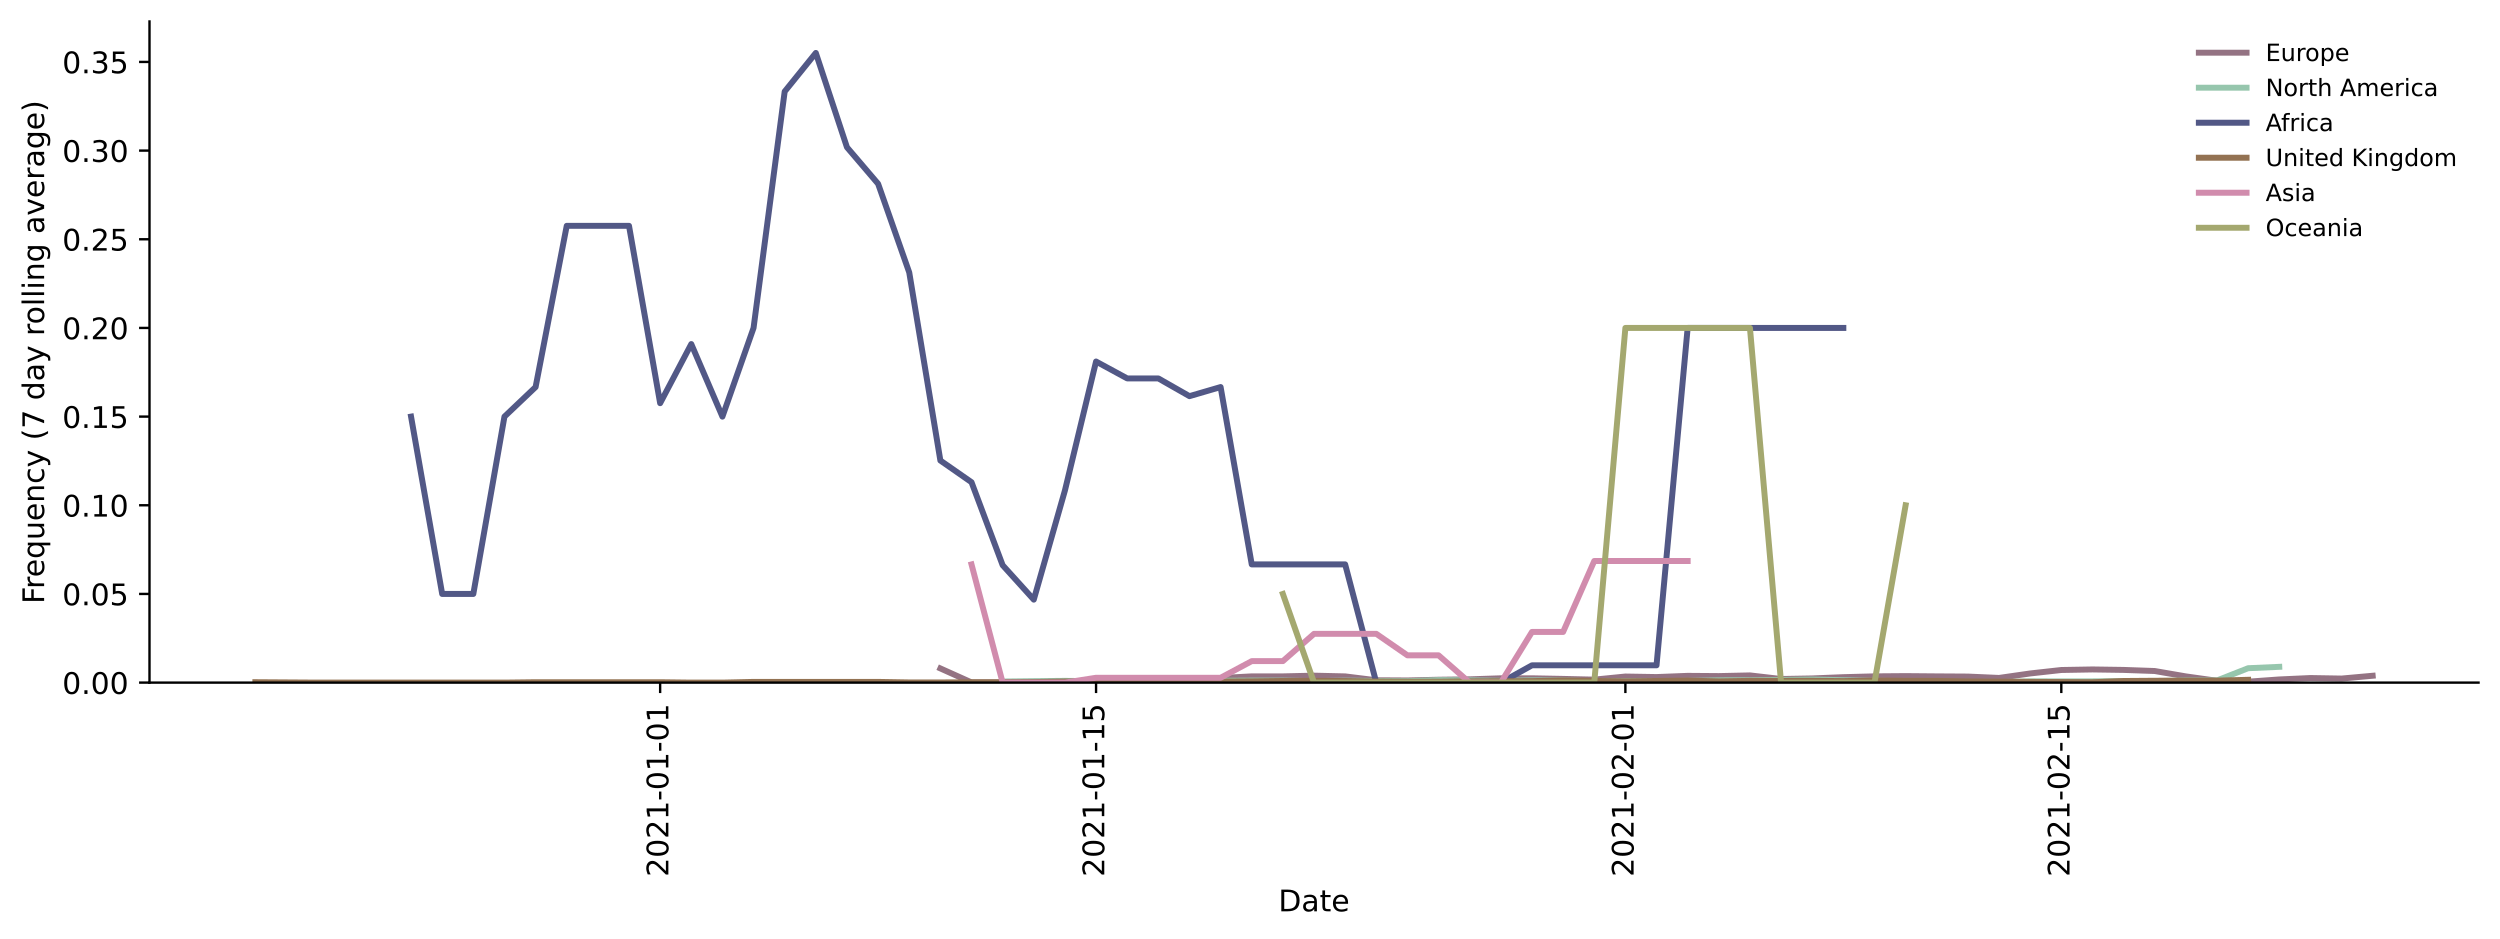
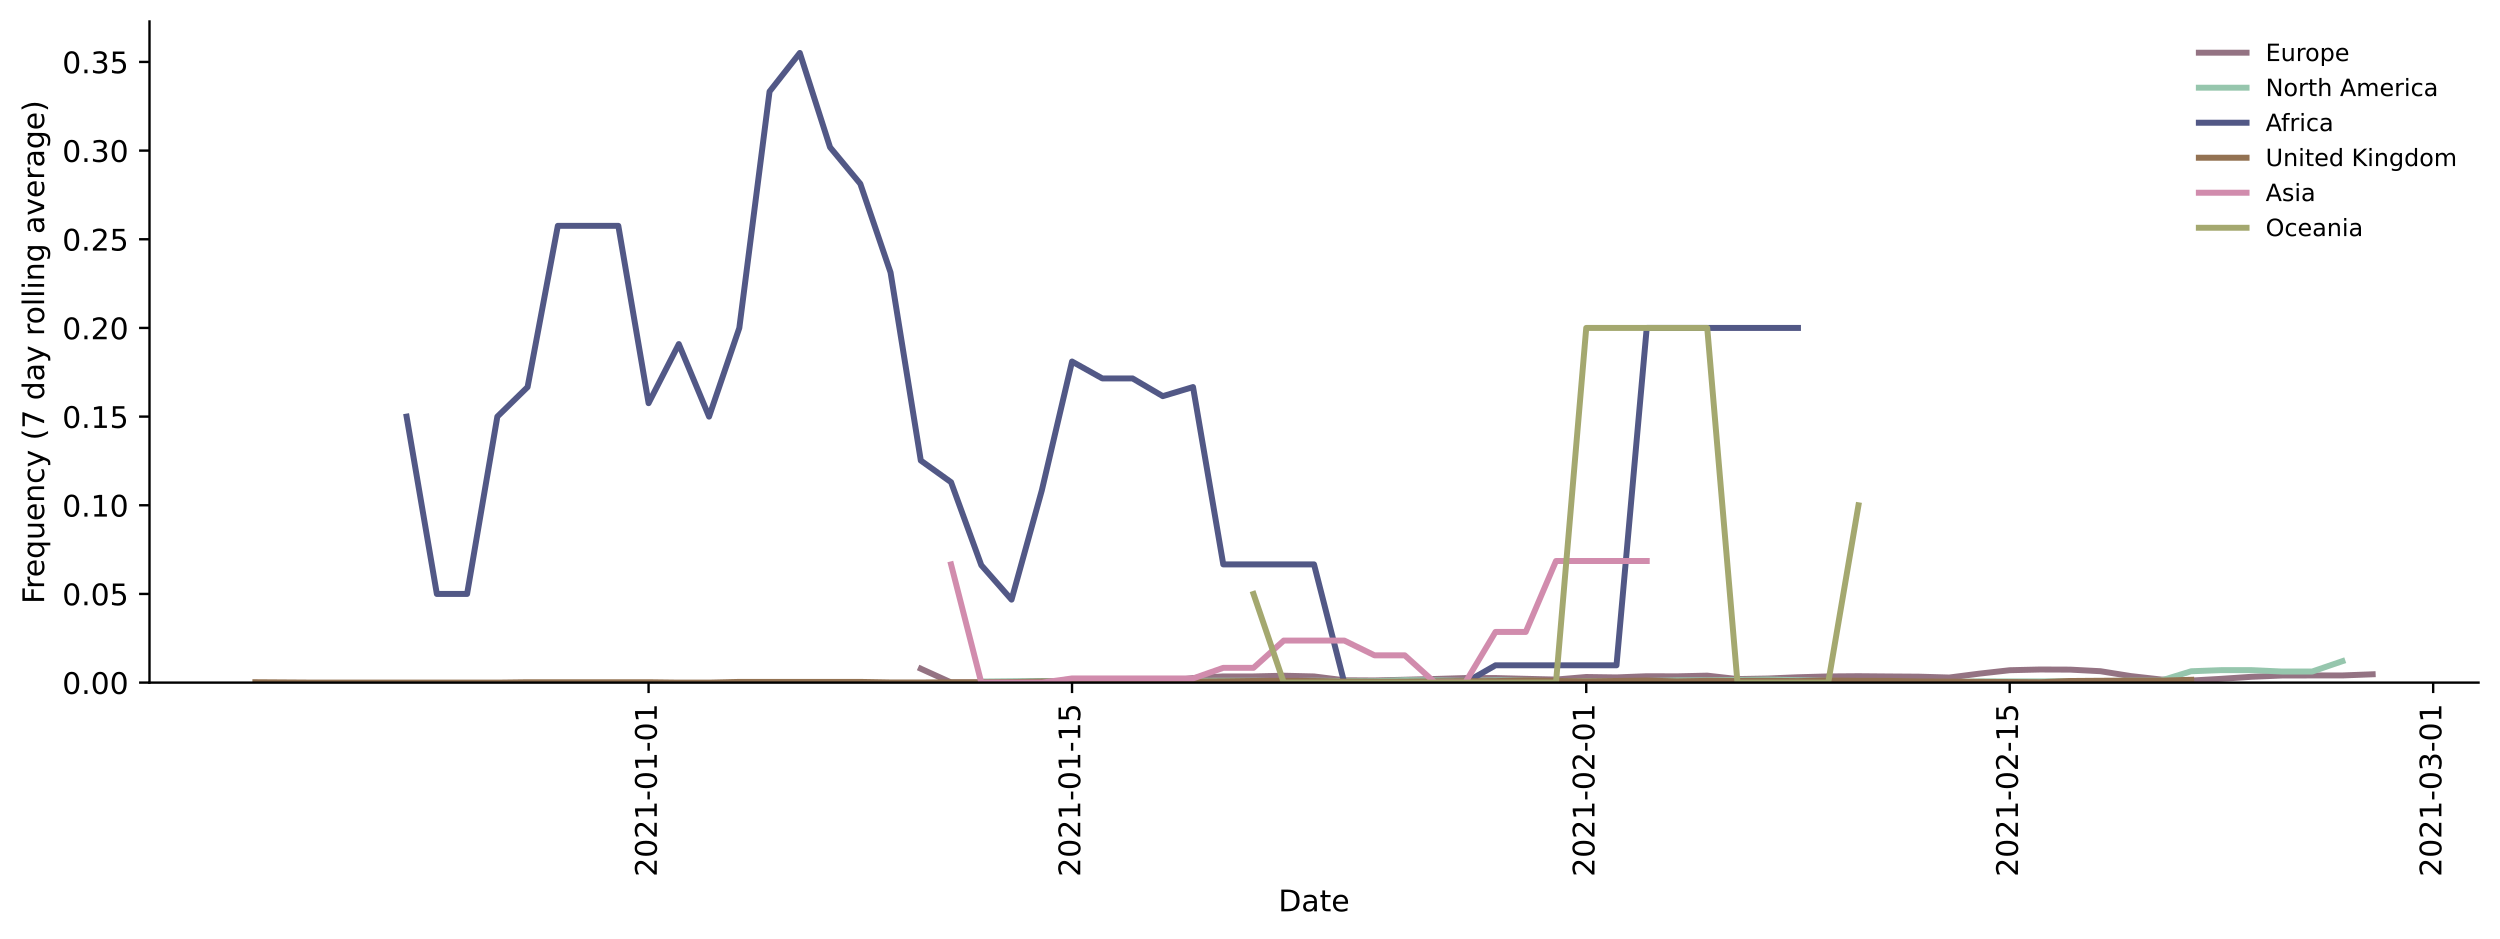
<svg xmlns="http://www.w3.org/2000/svg" xmlns:xlink="http://www.w3.org/1999/xlink" height="314.954pt" version="1.1" viewBox="0 0 838.544 314.954" width="838.544pt">
  <defs>
    <style type="text/css">*{stroke-linecap:butt;stroke-linejoin:round;}</style>
  </defs>
  <g id="figure_1">
    <g id="patch_1">
      <path d="M 0 314.954  L 838.544 314.954  L 838.544 0  L 0 0  z " style="fill:#ffffff;" />
    </g>
    <g id="axes_1">
      <g id="patch_2">
        <path d="M 50.144 228.96  L 831.344 228.96  L 831.344 7.2  L 50.144 7.2  z " style="fill:#ffffff;" />
      </g>
      <g id="matplotlib.axis_1">
        <g id="xtick_1">
          <g id="line2d_1">
            <defs>
-               <path d="M 0 0  L 0 3.5  " id="m541bef875e" style="stroke:#000000;stroke-width:0.8;" />
-             </defs>
-             <g>
-               <use style="stroke:#000000;stroke-width:0.8;" x="221.423" xlink:href="#m541bef875e" y="228.96" />
+               <path d="M 0 0  L 0 3.5  " id="m4989c62927" style="stroke:#000000;stroke-width:0.8;" />
+             </defs>
+             <g>
+               <use style="stroke:#000000;stroke-width:0.8;" x="217.544" xlink:href="#m4989c62927" y="228.96" />
            </g>
          </g>
          <g id="text_1">
-             <g transform="translate(224.1823 294.0756)rotate(-90)scale(0.1 -0.1)">
+             <g transform="translate(220.3031 294.0756)rotate(-90)scale(0.1 -0.1)">
              <defs>
                <path d="M 19.188 8.297  L 53.609 8.297  L 53.609 0  L 7.328 0  L 7.328 8.297  Q 12.938 14.109 22.625 23.891  Q 32.328 33.688 34.812 36.531  Q 39.547 41.844 41.422 45.531  Q 43.312 49.219 43.312 52.781  Q 43.312 58.594 39.234 62.25  Q 35.156 65.922 28.609 65.922  Q 23.969 65.922 18.812 64.312  Q 13.672 62.703 7.812 59.422  L 7.812 69.391  Q 13.766 71.781 18.938 73  Q 24.125 74.219 28.422 74.219  Q 39.75 74.219 46.484 68.547  Q 53.219 62.891 53.219 53.422  Q 53.219 48.922 51.531 44.891  Q 49.859 40.875 45.406 35.406  Q 44.188 33.984 37.641 27.219  Q 31.109 20.453 19.188 8.297  z " id="DejaVuSans-50" />
                <path d="M 31.781 66.406  Q 24.172 66.406 20.328 58.906  Q 16.5 51.422 16.5 36.375  Q 16.5 21.391 20.328 13.891  Q 24.172 6.391 31.781 6.391  Q 39.453 6.391 43.281 13.891  Q 47.125 21.391 47.125 36.375  Q 47.125 51.422 43.281 58.906  Q 39.453 66.406 31.781 66.406  z M 31.781 74.219  Q 44.047 74.219 50.516 64.516  Q 56.984 54.828 56.984 36.375  Q 56.984 17.969 50.516 8.266  Q 44.047 -1.422 31.781 -1.422  Q 19.531 -1.422 13.062 8.266  Q 6.594 17.969 6.594 36.375  Q 6.594 54.828 13.062 64.516  Q 19.531 74.219 31.781 74.219  z " id="DejaVuSans-48" />
                <path d="M 12.406 8.297  L 28.516 8.297  L 28.516 63.922  L 10.984 60.406  L 10.984 69.391  L 28.422 72.906  L 38.281 72.906  L 38.281 8.297  L 54.391 8.297  L 54.391 0  L 12.406 0  z " id="DejaVuSans-49" />
                <path d="M 4.891 31.391  L 31.203 31.391  L 31.203 23.391  L 4.891 23.391  z " id="DejaVuSans-45" />
              </defs>
              <use xlink:href="#DejaVuSans-50" />
              <use x="63.623" xlink:href="#DejaVuSans-48" />
              <use x="127.246" xlink:href="#DejaVuSans-50" />
              <use x="190.869" xlink:href="#DejaVuSans-49" />
              <use x="254.492" xlink:href="#DejaVuSans-45" />
              <use x="290.576" xlink:href="#DejaVuSans-48" />
              <use x="354.199" xlink:href="#DejaVuSans-49" />
              <use x="417.822" xlink:href="#DejaVuSans-45" />
              <use x="453.906" xlink:href="#DejaVuSans-48" />
              <use x="517.529" xlink:href="#DejaVuSans-49" />
            </g>
          </g>
        </g>
        <g id="xtick_2">
          <g id="line2d_2">
            <g>
-               <use style="stroke:#000000;stroke-width:0.8;" x="367.637" xlink:href="#m541bef875e" y="228.96" />
+               <use style="stroke:#000000;stroke-width:0.8;" x="359.58" xlink:href="#m4989c62927" y="228.96" />
            </g>
          </g>
          <g id="text_2">
-             <g transform="translate(370.3962 294.0756)rotate(-90)scale(0.1 -0.1)">
+             <g transform="translate(362.3395 294.0756)rotate(-90)scale(0.1 -0.1)">
              <defs>
                <path d="M 10.797 72.906  L 49.516 72.906  L 49.516 64.594  L 19.828 64.594  L 19.828 46.734  Q 21.969 47.469 24.109 47.828  Q 26.266 48.188 28.422 48.188  Q 40.625 48.188 47.75 41.5  Q 54.891 34.812 54.891 23.391  Q 54.891 11.625 47.562 5.094  Q 40.234 -1.422 26.906 -1.422  Q 22.312 -1.422 17.547 -0.641  Q 12.797 0.141 7.719 1.703  L 7.719 11.625  Q 12.109 9.234 16.797 8.062  Q 21.484 6.891 26.703 6.891  Q 35.156 6.891 40.078 11.328  Q 45.016 15.766 45.016 23.391  Q 45.016 31 40.078 35.438  Q 35.156 39.891 26.703 39.891  Q 22.75 39.891 18.812 39.016  Q 14.891 38.141 10.797 36.281  z " id="DejaVuSans-53" />
              </defs>
              <use xlink:href="#DejaVuSans-50" />
              <use x="63.623" xlink:href="#DejaVuSans-48" />
              <use x="127.246" xlink:href="#DejaVuSans-50" />
              <use x="190.869" xlink:href="#DejaVuSans-49" />
              <use x="254.492" xlink:href="#DejaVuSans-45" />
              <use x="290.576" xlink:href="#DejaVuSans-48" />
              <use x="354.199" xlink:href="#DejaVuSans-49" />
              <use x="417.822" xlink:href="#DejaVuSans-45" />
              <use x="453.906" xlink:href="#DejaVuSans-49" />
              <use x="517.529" xlink:href="#DejaVuSans-53" />
            </g>
          </g>
        </g>
        <g id="xtick_3">
          <g id="line2d_3">
            <g>
-               <use style="stroke:#000000;stroke-width:0.8;" x="545.182" xlink:href="#m541bef875e" y="228.96" />
+               <use style="stroke:#000000;stroke-width:0.8;" x="532.053" xlink:href="#m4989c62927" y="228.96" />
            </g>
          </g>
          <g id="text_3">
-             <g transform="translate(547.9416 294.0756)rotate(-90)scale(0.1 -0.1)">
+             <g transform="translate(534.8122 294.0756)rotate(-90)scale(0.1 -0.1)">
              <use xlink:href="#DejaVuSans-50" />
              <use x="63.623" xlink:href="#DejaVuSans-48" />
              <use x="127.246" xlink:href="#DejaVuSans-50" />
              <use x="190.869" xlink:href="#DejaVuSans-49" />
              <use x="254.492" xlink:href="#DejaVuSans-45" />
              <use x="290.576" xlink:href="#DejaVuSans-48" />
              <use x="354.199" xlink:href="#DejaVuSans-50" />
              <use x="417.822" xlink:href="#DejaVuSans-45" />
              <use x="453.906" xlink:href="#DejaVuSans-48" />
              <use x="517.529" xlink:href="#DejaVuSans-49" />
            </g>
          </g>
        </g>
        <g id="xtick_4">
          <g id="line2d_4">
            <g>
-               <use style="stroke:#000000;stroke-width:0.8;" x="691.396" xlink:href="#m541bef875e" y="228.96" />
+               <use style="stroke:#000000;stroke-width:0.8;" x="674.089" xlink:href="#m4989c62927" y="228.96" />
            </g>
          </g>
          <g id="text_4">
-             <g transform="translate(694.1555 294.0756)rotate(-90)scale(0.1 -0.1)">
+             <g transform="translate(676.8486 294.0756)rotate(-90)scale(0.1 -0.1)">
              <use xlink:href="#DejaVuSans-50" />
              <use x="63.623" xlink:href="#DejaVuSans-48" />
              <use x="127.246" xlink:href="#DejaVuSans-50" />
              <use x="190.869" xlink:href="#DejaVuSans-49" />
              <use x="254.492" xlink:href="#DejaVuSans-45" />
              <use x="290.576" xlink:href="#DejaVuSans-48" />
              <use x="354.199" xlink:href="#DejaVuSans-50" />
              <use x="417.822" xlink:href="#DejaVuSans-45" />
              <use x="453.906" xlink:href="#DejaVuSans-49" />
              <use x="517.529" xlink:href="#DejaVuSans-53" />
            </g>
          </g>
        </g>
-         <g id="text_5">
+         <g id="xtick_5">
+           <g id="line2d_5">
+             <g>
+               <use style="stroke:#000000;stroke-width:0.8;" x="816.126" xlink:href="#m4989c62927" y="228.96" />
+             </g>
+           </g>
+           <g id="text_5">
+             <g transform="translate(818.8849 294.0756)rotate(-90)scale(0.1 -0.1)">
+               <defs>
+                 <path d="M 40.578 39.312  Q 47.656 37.797 51.625 33  Q 55.609 28.219 55.609 21.188  Q 55.609 10.406 48.188 4.484  Q 40.766 -1.422 27.094 -1.422  Q 22.516 -1.422 17.656 -0.516  Q 12.797 0.391 7.625 2.203  L 7.625 11.719  Q 11.719 9.328 16.594 8.109  Q 21.484 6.891 26.812 6.891  Q 36.078 6.891 40.938 10.547  Q 45.797 14.203 45.797 21.188  Q 45.797 27.641 41.281 31.266  Q 36.766 34.906 28.719 34.906  L 20.219 34.906  L 20.219 43.016  L 29.109 43.016  Q 36.375 43.016 40.234 45.922  Q 44.094 48.828 44.094 54.297  Q 44.094 59.906 40.109 62.906  Q 36.141 65.922 28.719 65.922  Q 24.656 65.922 20.016 65.031  Q 15.375 64.156 9.812 62.312  L 9.812 71.094  Q 15.438 72.656 20.344 73.438  Q 25.25 74.219 29.594 74.219  Q 40.828 74.219 47.359 69.109  Q 53.906 64.016 53.906 55.328  Q 53.906 49.266 50.438 45.094  Q 46.969 40.922 40.578 39.312  z " id="DejaVuSans-51" />
+               </defs>
+               <use xlink:href="#DejaVuSans-50" />
+               <use x="63.623" xlink:href="#DejaVuSans-48" />
+               <use x="127.246" xlink:href="#DejaVuSans-50" />
+               <use x="190.869" xlink:href="#DejaVuSans-49" />
+               <use x="254.492" xlink:href="#DejaVuSans-45" />
+               <use x="290.576" xlink:href="#DejaVuSans-48" />
+               <use x="354.199" xlink:href="#DejaVuSans-51" />
+               <use x="417.822" xlink:href="#DejaVuSans-45" />
+               <use x="453.906" xlink:href="#DejaVuSans-48" />
+               <use x="517.529" xlink:href="#DejaVuSans-49" />
+             </g>
+           </g>
+         </g>
+         <g id="text_6">
          <g transform="translate(428.793 305.6741)scale(0.1 -0.1)">
            <defs>
              <path d="M 19.672 64.797  L 19.672 8.109  L 31.594 8.109  Q 46.688 8.109 53.688 14.938  Q 60.688 21.781 60.688 36.531  Q 60.688 51.172 53.688 57.984  Q 46.688 64.797 31.594 64.797  z M 9.812 72.906  L 30.078 72.906  Q 51.266 72.906 61.172 64.094  Q 71.094 55.281 71.094 36.531  Q 71.094 17.672 61.125 8.828  Q 51.172 0 30.078 0  L 9.812 0  z " id="DejaVuSans-68" />
              <path d="M 34.281 27.484  Q 23.391 27.484 19.188 25  Q 14.984 22.516 14.984 16.5  Q 14.984 11.719 18.141 8.906  Q 21.297 6.109 26.703 6.109  Q 34.188 6.109 38.703 11.406  Q 43.219 16.703 43.219 25.484  L 43.219 27.484  z M 52.203 31.203  L 52.203 0  L 43.219 0  L 43.219 8.297  Q 40.141 3.328 35.547 0.953  Q 30.953 -1.422 24.312 -1.422  Q 15.922 -1.422 10.953 3.297  Q 6 8.016 6 15.922  Q 6 25.141 12.172 29.828  Q 18.359 34.516 30.609 34.516  L 43.219 34.516  L 43.219 35.406  Q 43.219 41.609 39.141 45  Q 35.062 48.391 27.688 48.391  Q 23 48.391 18.547 47.266  Q 14.109 46.141 10.016 43.891  L 10.016 52.203  Q 14.938 54.109 19.578 55.047  Q 24.219 56 28.609 56  Q 40.484 56 46.344 49.844  Q 52.203 43.703 52.203 31.203  z " id="DejaVuSans-97" />
              <path d="M 18.312 70.219  L 18.312 54.688  L 36.812 54.688  L 36.812 47.703  L 18.312 47.703  L 18.312 18.016  Q 18.312 11.328 20.141 9.422  Q 21.969 7.516 27.594 7.516  L 36.812 7.516  L 36.812 0  L 27.594 0  Q 17.188 0 13.234 3.875  Q 9.281 7.766 9.281 18.016  L 9.281 47.703  L 2.688 47.703  L 2.688 54.688  L 9.281 54.688  L 9.281 70.219  z " id="DejaVuSans-116" />
              <path d="M 56.203 29.594  L 56.203 25.203  L 14.891 25.203  Q 15.484 15.922 20.484 11.062  Q 25.484 6.203 34.422 6.203  Q 39.594 6.203 44.453 7.469  Q 49.312 8.734 54.109 11.281  L 54.109 2.781  Q 49.266 0.734 44.188 -0.344  Q 39.109 -1.422 33.891 -1.422  Q 20.797 -1.422 13.156 6.188  Q 5.516 13.812 5.516 26.812  Q 5.516 40.234 12.766 48.109  Q 20.016 56 32.328 56  Q 43.359 56 49.781 48.891  Q 56.203 41.797 56.203 29.594  z M 47.219 32.234  Q 47.125 39.594 43.094 43.984  Q 39.062 48.391 32.422 48.391  Q 24.906 48.391 20.391 44.141  Q 15.875 39.891 15.188 32.172  z " id="DejaVuSans-101" />
            </defs>
            <use xlink:href="#DejaVuSans-68" />
            <use x="77.002" xlink:href="#DejaVuSans-97" />
            <use x="138.281" xlink:href="#DejaVuSans-116" />
            <use x="177.49" xlink:href="#DejaVuSans-101" />
          </g>
        </g>
      </g>
      <g id="matplotlib.axis_2">
        <g id="ytick_1">
-           <g id="line2d_5">
-             <defs>
-               <path d="M 0 0  L -3.5 0  " id="mfe03f2615f" style="stroke:#000000;stroke-width:0.8;" />
-             </defs>
-             <g>
-               <use style="stroke:#000000;stroke-width:0.8;" x="50.144" xlink:href="#mfe03f2615f" y="228.96" />
-             </g>
-           </g>
-           <g id="text_6">
+           <g id="line2d_6">
+             <defs>
+               <path d="M 0 0  L -3.5 0  " id="m0227c67c36" style="stroke:#000000;stroke-width:0.8;" />
+             </defs>
+             <g>
+               <use style="stroke:#000000;stroke-width:0.8;" x="50.144" xlink:href="#m0227c67c36" y="228.96" />
+             </g>
+           </g>
+           <g id="text_7">
            <g transform="translate(20.87813 232.7592)scale(0.1 -0.1)">
              <defs>
                <path d="M 10.688 12.406  L 21 12.406  L 21 0  L 10.688 0  z " id="DejaVuSans-46" />
              </defs>
              <use xlink:href="#DejaVuSans-48" />
              <use x="63.623" xlink:href="#DejaVuSans-46" />
              <use x="95.41" xlink:href="#DejaVuSans-48" />
              <use x="159.033" xlink:href="#DejaVuSans-48" />
            </g>
          </g>
        </g>
        <g id="ytick_2">
-           <g id="line2d_6">
-             <g>
-               <use style="stroke:#000000;stroke-width:0.8;" x="50.144" xlink:href="#mfe03f2615f" y="199.22" />
-             </g>
-           </g>
-           <g id="text_7">
+           <g id="line2d_7">
+             <g>
+               <use style="stroke:#000000;stroke-width:0.8;" x="50.144" xlink:href="#m0227c67c36" y="199.22" />
+             </g>
+           </g>
+           <g id="text_8">
            <g transform="translate(20.87813 203.0188)scale(0.1 -0.1)">
              <use xlink:href="#DejaVuSans-48" />
              <use x="63.623" xlink:href="#DejaVuSans-46" />
              <use x="95.41" xlink:href="#DejaVuSans-48" />
              <use x="159.033" xlink:href="#DejaVuSans-53" />
            </g>
          </g>
        </g>
        <g id="ytick_3">
-           <g id="line2d_7">
-             <g>
-               <use style="stroke:#000000;stroke-width:0.8;" x="50.144" xlink:href="#mfe03f2615f" y="169.479" />
-             </g>
-           </g>
-           <g id="text_8">
+           <g id="line2d_8">
+             <g>
+               <use style="stroke:#000000;stroke-width:0.8;" x="50.144" xlink:href="#m0227c67c36" y="169.479" />
+             </g>
+           </g>
+           <g id="text_9">
            <g transform="translate(20.87813 173.2784)scale(0.1 -0.1)">
              <use xlink:href="#DejaVuSans-48" />
              <use x="63.623" xlink:href="#DejaVuSans-46" />
              <use x="95.41" xlink:href="#DejaVuSans-49" />
              <use x="159.033" xlink:href="#DejaVuSans-48" />
            </g>
          </g>
        </g>
        <g id="ytick_4">
-           <g id="line2d_8">
-             <g>
-               <use style="stroke:#000000;stroke-width:0.8;" x="50.144" xlink:href="#mfe03f2615f" y="139.739" />
-             </g>
-           </g>
-           <g id="text_9">
+           <g id="line2d_9">
+             <g>
+               <use style="stroke:#000000;stroke-width:0.8;" x="50.144" xlink:href="#m0227c67c36" y="139.739" />
+             </g>
+           </g>
+           <g id="text_10">
            <g transform="translate(20.87813 143.538)scale(0.1 -0.1)">
              <use xlink:href="#DejaVuSans-48" />
              <use x="63.623" xlink:href="#DejaVuSans-46" />
              <use x="95.41" xlink:href="#DejaVuSans-49" />
              <use x="159.033" xlink:href="#DejaVuSans-53" />
            </g>
          </g>
        </g>
        <g id="ytick_5">
-           <g id="line2d_9">
-             <g>
-               <use style="stroke:#000000;stroke-width:0.8;" x="50.144" xlink:href="#mfe03f2615f" y="109.998" />
-             </g>
-           </g>
-           <g id="text_10">
+           <g id="line2d_10">
+             <g>
+               <use style="stroke:#000000;stroke-width:0.8;" x="50.144" xlink:href="#m0227c67c36" y="109.998" />
+             </g>
+           </g>
+           <g id="text_11">
            <g transform="translate(20.87813 113.7976)scale(0.1 -0.1)">
              <use xlink:href="#DejaVuSans-48" />
              <use x="63.623" xlink:href="#DejaVuSans-46" />
              <use x="95.41" xlink:href="#DejaVuSans-50" />
              <use x="159.033" xlink:href="#DejaVuSans-48" />
            </g>
          </g>
        </g>
        <g id="ytick_6">
-           <g id="line2d_10">
-             <g>
-               <use style="stroke:#000000;stroke-width:0.8;" x="50.144" xlink:href="#mfe03f2615f" y="80.258" />
-             </g>
-           </g>
-           <g id="text_11">
+           <g id="line2d_11">
+             <g>
+               <use style="stroke:#000000;stroke-width:0.8;" x="50.144" xlink:href="#m0227c67c36" y="80.258" />
+             </g>
+           </g>
+           <g id="text_12">
            <g transform="translate(20.87813 84.05718)scale(0.1 -0.1)">
              <use xlink:href="#DejaVuSans-48" />
              <use x="63.623" xlink:href="#DejaVuSans-46" />
              <use x="95.41" xlink:href="#DejaVuSans-50" />
              <use x="159.033" xlink:href="#DejaVuSans-53" />
            </g>
          </g>
        </g>
        <g id="ytick_7">
-           <g id="line2d_11">
-             <g>
-               <use style="stroke:#000000;stroke-width:0.8;" x="50.144" xlink:href="#mfe03f2615f" y="50.518" />
-             </g>
-           </g>
-           <g id="text_12">
+           <g id="line2d_12">
+             <g>
+               <use style="stroke:#000000;stroke-width:0.8;" x="50.144" xlink:href="#m0227c67c36" y="50.518" />
+             </g>
+           </g>
+           <g id="text_13">
            <g transform="translate(20.87813 54.31677)scale(0.1 -0.1)">
-               <defs>
-                 <path d="M 40.578 39.312  Q 47.656 37.797 51.625 33  Q 55.609 28.219 55.609 21.188  Q 55.609 10.406 48.188 4.484  Q 40.766 -1.422 27.094 -1.422  Q 22.516 -1.422 17.656 -0.516  Q 12.797 0.391 7.625 2.203  L 7.625 11.719  Q 11.719 9.328 16.594 8.109  Q 21.484 6.891 26.812 6.891  Q 36.078 6.891 40.938 10.547  Q 45.797 14.203 45.797 21.188  Q 45.797 27.641 41.281 31.266  Q 36.766 34.906 28.719 34.906  L 20.219 34.906  L 20.219 43.016  L 29.109 43.016  Q 36.375 43.016 40.234 45.922  Q 44.094 48.828 44.094 54.297  Q 44.094 59.906 40.109 62.906  Q 36.141 65.922 28.719 65.922  Q 24.656 65.922 20.016 65.031  Q 15.375 64.156 9.812 62.312  L 9.812 71.094  Q 15.438 72.656 20.344 73.438  Q 25.25 74.219 29.594 74.219  Q 40.828 74.219 47.359 69.109  Q 53.906 64.016 53.906 55.328  Q 53.906 49.266 50.438 45.094  Q 46.969 40.922 40.578 39.312  z " id="DejaVuSans-51" />
-               </defs>
              <use xlink:href="#DejaVuSans-48" />
              <use x="63.623" xlink:href="#DejaVuSans-46" />
              <use x="95.41" xlink:href="#DejaVuSans-51" />
              <use x="159.033" xlink:href="#DejaVuSans-48" />
            </g>
          </g>
        </g>
        <g id="ytick_8">
-           <g id="line2d_12">
-             <g>
-               <use style="stroke:#000000;stroke-width:0.8;" x="50.144" xlink:href="#mfe03f2615f" y="20.777" />
-             </g>
-           </g>
-           <g id="text_13">
+           <g id="line2d_13">
+             <g>
+               <use style="stroke:#000000;stroke-width:0.8;" x="50.144" xlink:href="#m0227c67c36" y="20.777" />
+             </g>
+           </g>
+           <g id="text_14">
            <g transform="translate(20.87813 24.57636)scale(0.1 -0.1)">
              <use xlink:href="#DejaVuSans-48" />
              <use x="63.623" xlink:href="#DejaVuSans-46" />
              <use x="95.41" xlink:href="#DejaVuSans-51" />
              <use x="159.033" xlink:href="#DejaVuSans-53" />
            </g>
          </g>
        </g>
-         <g id="text_14">
+         <g id="text_15">
          <g transform="translate(14.79844 202.5292)rotate(-90)scale(0.1 -0.1)">
            <defs>
              <path d="M 9.812 72.906  L 51.703 72.906  L 51.703 64.594  L 19.672 64.594  L 19.672 43.109  L 48.578 43.109  L 48.578 34.812  L 19.672 34.812  L 19.672 0  L 9.812 0  z " id="DejaVuSans-70" />
              <path d="M 41.109 46.297  Q 39.594 47.172 37.812 47.578  Q 36.031 48 33.891 48  Q 26.266 48 22.188 43.047  Q 18.109 38.094 18.109 28.812  L 18.109 0  L 9.078 0  L 9.078 54.688  L 18.109 54.688  L 18.109 46.188  Q 20.953 51.172 25.484 53.578  Q 30.031 56 36.531 56  Q 37.453 56 38.578 55.875  Q 39.703 55.766 41.062 55.516  z " id="DejaVuSans-114" />
              <path d="M 14.797 27.297  Q 14.797 17.391 18.875 11.75  Q 22.953 6.109 30.078 6.109  Q 37.203 6.109 41.297 11.75  Q 45.406 17.391 45.406 27.297  Q 45.406 37.203 41.297 42.844  Q 37.203 48.484 30.078 48.484  Q 22.953 48.484 18.875 42.844  Q 14.797 37.203 14.797 27.297  z M 45.406 8.203  Q 42.578 3.328 38.25 0.953  Q 33.938 -1.422 27.875 -1.422  Q 17.969 -1.422 11.734 6.484  Q 5.516 14.406 5.516 27.297  Q 5.516 40.188 11.734 48.094  Q 17.969 56 27.875 56  Q 33.938 56 38.25 53.625  Q 42.578 51.266 45.406 46.391  L 45.406 54.688  L 54.391 54.688  L 54.391 -20.797  L 45.406 -20.797  z " id="DejaVuSans-113" />
              <path d="M 8.5 21.578  L 8.5 54.688  L 17.484 54.688  L 17.484 21.922  Q 17.484 14.156 20.5 10.266  Q 23.531 6.391 29.594 6.391  Q 36.859 6.391 41.078 11.031  Q 45.312 15.672 45.312 23.688  L 45.312 54.688  L 54.297 54.688  L 54.297 0  L 45.312 0  L 45.312 8.406  Q 42.047 3.422 37.719 1  Q 33.406 -1.422 27.688 -1.422  Q 18.266 -1.422 13.375 4.438  Q 8.5 10.297 8.5 21.578  z M 31.109 56  z " id="DejaVuSans-117" />
              <path d="M 54.891 33.016  L 54.891 0  L 45.906 0  L 45.906 32.719  Q 45.906 40.484 42.875 44.328  Q 39.844 48.188 33.797 48.188  Q 26.516 48.188 22.312 43.547  Q 18.109 38.922 18.109 30.906  L 18.109 0  L 9.078 0  L 9.078 54.688  L 18.109 54.688  L 18.109 46.188  Q 21.344 51.125 25.703 53.562  Q 30.078 56 35.797 56  Q 45.219 56 50.047 50.172  Q 54.891 44.344 54.891 33.016  z " id="DejaVuSans-110" />
              <path d="M 48.781 52.594  L 48.781 44.188  Q 44.969 46.297 41.141 47.344  Q 37.312 48.391 33.406 48.391  Q 24.656 48.391 19.812 42.844  Q 14.984 37.312 14.984 27.297  Q 14.984 17.281 19.812 11.734  Q 24.656 6.203 33.406 6.203  Q 37.312 6.203 41.141 7.25  Q 44.969 8.297 48.781 10.406  L 48.781 2.094  Q 45.016 0.344 40.984 -0.531  Q 36.969 -1.422 32.422 -1.422  Q 20.062 -1.422 12.781 6.344  Q 5.516 14.109 5.516 27.297  Q 5.516 40.672 12.859 48.328  Q 20.219 56 33.016 56  Q 37.156 56 41.109 55.141  Q 45.062 54.297 48.781 52.594  z " id="DejaVuSans-99" />
              <path d="M 32.172 -5.078  Q 28.375 -14.844 24.75 -17.812  Q 21.141 -20.797 15.094 -20.797  L 7.906 -20.797  L 7.906 -13.281  L 13.188 -13.281  Q 16.891 -13.281 18.938 -11.516  Q 21 -9.766 23.484 -3.219  L 25.094 0.875  L 2.984 54.688  L 12.5 54.688  L 29.594 11.922  L 46.688 54.688  L 56.203 54.688  z " id="DejaVuSans-121" />
              <path id="DejaVuSans-32" />
              <path d="M 31 75.875  Q 24.469 64.656 21.281 53.656  Q 18.109 42.672 18.109 31.391  Q 18.109 20.125 21.312 9.062  Q 24.516 -2 31 -13.188  L 23.188 -13.188  Q 15.875 -1.703 12.234 9.375  Q 8.594 20.453 8.594 31.391  Q 8.594 42.281 12.203 53.312  Q 15.828 64.359 23.188 75.875  z " id="DejaVuSans-40" />
              <path d="M 8.203 72.906  L 55.078 72.906  L 55.078 68.703  L 28.609 0  L 18.312 0  L 43.219 64.594  L 8.203 64.594  z " id="DejaVuSans-55" />
              <path d="M 45.406 46.391  L 45.406 75.984  L 54.391 75.984  L 54.391 0  L 45.406 0  L 45.406 8.203  Q 42.578 3.328 38.25 0.953  Q 33.938 -1.422 27.875 -1.422  Q 17.969 -1.422 11.734 6.484  Q 5.516 14.406 5.516 27.297  Q 5.516 40.188 11.734 48.094  Q 17.969 56 27.875 56  Q 33.938 56 38.25 53.625  Q 42.578 51.266 45.406 46.391  z M 14.797 27.297  Q 14.797 17.391 18.875 11.75  Q 22.953 6.109 30.078 6.109  Q 37.203 6.109 41.297 11.75  Q 45.406 17.391 45.406 27.297  Q 45.406 37.203 41.297 42.844  Q 37.203 48.484 30.078 48.484  Q 22.953 48.484 18.875 42.844  Q 14.797 37.203 14.797 27.297  z " id="DejaVuSans-100" />
              <path d="M 30.609 48.391  Q 23.391 48.391 19.188 42.75  Q 14.984 37.109 14.984 27.297  Q 14.984 17.484 19.156 11.844  Q 23.344 6.203 30.609 6.203  Q 37.797 6.203 41.984 11.859  Q 46.188 17.531 46.188 27.297  Q 46.188 37.016 41.984 42.703  Q 37.797 48.391 30.609 48.391  z M 30.609 56  Q 42.328 56 49.016 48.375  Q 55.719 40.766 55.719 27.297  Q 55.719 13.875 49.016 6.219  Q 42.328 -1.422 30.609 -1.422  Q 18.844 -1.422 12.172 6.219  Q 5.516 13.875 5.516 27.297  Q 5.516 40.766 12.172 48.375  Q 18.844 56 30.609 56  z " id="DejaVuSans-111" />
              <path d="M 9.422 75.984  L 18.406 75.984  L 18.406 0  L 9.422 0  z " id="DejaVuSans-108" />
              <path d="M 9.422 54.688  L 18.406 54.688  L 18.406 0  L 9.422 0  z M 9.422 75.984  L 18.406 75.984  L 18.406 64.594  L 9.422 64.594  z " id="DejaVuSans-105" />
              <path d="M 45.406 27.984  Q 45.406 37.75 41.375 43.109  Q 37.359 48.484 30.078 48.484  Q 22.859 48.484 18.828 43.109  Q 14.797 37.75 14.797 27.984  Q 14.797 18.266 18.828 12.891  Q 22.859 7.516 30.078 7.516  Q 37.359 7.516 41.375 12.891  Q 45.406 18.266 45.406 27.984  z M 54.391 6.781  Q 54.391 -7.172 48.188 -13.984  Q 42 -20.797 29.203 -20.797  Q 24.469 -20.797 20.266 -20.094  Q 16.062 -19.391 12.109 -17.922  L 12.109 -9.188  Q 16.062 -11.328 19.922 -12.344  Q 23.781 -13.375 27.781 -13.375  Q 36.625 -13.375 41.016 -8.766  Q 45.406 -4.156 45.406 5.172  L 45.406 9.625  Q 42.625 4.781 38.281 2.391  Q 33.938 0 27.875 0  Q 17.828 0 11.672 7.656  Q 5.516 15.328 5.516 27.984  Q 5.516 40.672 11.672 48.328  Q 17.828 56 27.875 56  Q 33.938 56 38.281 53.609  Q 42.625 51.219 45.406 46.391  L 45.406 54.688  L 54.391 54.688  z " id="DejaVuSans-103" />
              <path d="M 2.984 54.688  L 12.5 54.688  L 29.594 8.797  L 46.688 54.688  L 56.203 54.688  L 35.688 0  L 23.484 0  z " id="DejaVuSans-118" />
              <path d="M 8.016 75.875  L 15.828 75.875  Q 23.141 64.359 26.781 53.312  Q 30.422 42.281 30.422 31.391  Q 30.422 20.453 26.781 9.375  Q 23.141 -1.703 15.828 -13.188  L 8.016 -13.188  Q 14.5 -2 17.703 9.062  Q 20.906 20.125 20.906 31.391  Q 20.906 42.672 17.703 53.656  Q 14.5 64.656 8.016 75.875  z " id="DejaVuSans-41" />
            </defs>
            <use xlink:href="#DejaVuSans-70" />
            <use x="50.27" xlink:href="#DejaVuSans-114" />
            <use x="89.133" xlink:href="#DejaVuSans-101" />
            <use x="150.656" xlink:href="#DejaVuSans-113" />
            <use x="214.133" xlink:href="#DejaVuSans-117" />
            <use x="277.512" xlink:href="#DejaVuSans-101" />
            <use x="339.035" xlink:href="#DejaVuSans-110" />
            <use x="402.414" xlink:href="#DejaVuSans-99" />
            <use x="457.395" xlink:href="#DejaVuSans-121" />
            <use x="516.574" xlink:href="#DejaVuSans-32" />
            <use x="548.361" xlink:href="#DejaVuSans-40" />
            <use x="587.375" xlink:href="#DejaVuSans-55" />
            <use x="650.998" xlink:href="#DejaVuSans-32" />
            <use x="682.785" xlink:href="#DejaVuSans-100" />
            <use x="746.262" xlink:href="#DejaVuSans-97" />
            <use x="807.541" xlink:href="#DejaVuSans-121" />
            <use x="866.721" xlink:href="#DejaVuSans-32" />
            <use x="898.508" xlink:href="#DejaVuSans-114" />
            <use x="937.371" xlink:href="#DejaVuSans-111" />
            <use x="998.553" xlink:href="#DejaVuSans-108" />
            <use x="1026.336" xlink:href="#DejaVuSans-108" />
            <use x="1054.119" xlink:href="#DejaVuSans-105" />
            <use x="1081.902" xlink:href="#DejaVuSans-110" />
            <use x="1145.281" xlink:href="#DejaVuSans-103" />
            <use x="1208.758" xlink:href="#DejaVuSans-32" />
            <use x="1240.545" xlink:href="#DejaVuSans-97" />
            <use x="1301.824" xlink:href="#DejaVuSans-118" />
            <use x="1361.004" xlink:href="#DejaVuSans-101" />
            <use x="1422.527" xlink:href="#DejaVuSans-114" />
            <use x="1463.641" xlink:href="#DejaVuSans-97" />
            <use x="1524.92" xlink:href="#DejaVuSans-103" />
            <use x="1588.396" xlink:href="#DejaVuSans-101" />
            <use x="1649.92" xlink:href="#DejaVuSans-41" />
          </g>
        </g>
      </g>
-       <g id="line2d_13">
-         <path clip-path="url(#p8b23d13bca)" d="M 315.418 224.202  L 325.861 228.895  L 336.305 228.895  L 346.749 228.895  L 357.193 228.895  L 367.637 228.895  L 378.081 228.96  L 388.524 228.96  L 398.968 228.717  L 409.412 227.417  L 419.856 226.866  L 430.3 226.866  L 440.744 226.628  L 451.188 226.872  L 461.631 228.172  L 472.075 228.236  L 482.519 227.991  L 492.963 227.859  L 503.407 227.511  L 513.851 227.511  L 524.295 227.715  L 534.738 227.96  L 545.182 226.919  L 555.626 227.097  L 566.07 226.693  L 576.514 226.773  L 586.958 226.542  L 597.402 227.748  L 607.845 227.557  L 618.289 227.136  L 628.733 226.857  L 639.177 226.775  L 649.621 226.865  L 660.065 226.931  L 670.508 227.39  L 680.952 225.889  L 691.396 224.73  L 701.84 224.542  L 712.284 224.702  L 722.728 225.069  L 733.172 226.873  L 743.615 228.344  L 754.059 228.648  L 764.503 227.898  L 774.947 227.423  L 785.391 227.602  L 795.835 226.658  " style="fill:none;stroke:#947383;stroke-linecap:square;stroke-width:2;" />
-       </g>
      <g id="line2d_14">
-         <path clip-path="url(#p8b23d13bca)" d="M 336.305 228.596  L 346.749 228.468  L 357.193 228.369  L 367.637 228.481  L 378.081 228.481  L 388.524 228.228  L 398.968 228.366  L 409.412 228.348  L 419.856 228.283  L 430.3 228.283  L 440.744 228.474  L 451.188 228.295  L 461.631 228.412  L 472.075 228.487  L 482.519 228.115  L 492.963 228.187  L 503.407 228.364  L 513.851 228.178  L 524.295 228.247  L 534.738 228.513  L 545.182 228.443  L 555.626 228.437  L 566.07 228.391  L 576.514 228.181  L 586.958 228.164  L 597.402 228.053  L 607.845 227.917  L 618.289 228.149  L 628.733 228.359  L 639.177 228.482  L 649.621 228.741  L 660.065 228.814  L 670.508 228.814  L 680.952 228.537  L 691.396 228.537  L 701.84 228.537  L 712.284 228.47  L 722.728 228.47  L 733.172 228.232  L 743.615 228.232  L 754.059 224.13  L 764.503 223.667  " style="fill:none;stroke:#96c6ad;stroke-linecap:square;stroke-width:2;" />
+         <path clip-path="url(#p383c0c1c3a)" d="M 308.853 224.295  L 318.998 228.895  L 329.144 228.895  L 339.289 228.895  L 349.435 228.895  L 359.58 228.895  L 369.726 228.96  L 379.871 228.96  L 390.016 228.717  L 400.162 227.431  L 410.307 226.882  L 420.453 226.882  L 430.598 226.645  L 440.744 226.889  L 450.889 228.175  L 461.035 228.236  L 471.18 227.992  L 481.326 227.739  L 491.471 227.428  L 501.616 227.428  L 511.762 227.689  L 521.907 227.933  L 532.053 227.073  L 542.198 227.217  L 552.344 226.817  L 562.489 226.85  L 572.635 226.622  L 582.78 227.77  L 592.926 227.585  L 603.071 227.164  L 613.216 226.884  L 623.362 226.804  L 633.507 226.893  L 643.653 226.966  L 653.798 227.255  L 663.944 225.946  L 674.089 224.806  L 684.235 224.562  L 694.38 224.604  L 704.526 225.136  L 714.671 226.763  L 724.816 227.913  L 734.962 228.268  L 745.107 227.687  L 755.253 227.006  L 765.398 226.576  L 775.544 226.555  L 785.689 226.555  L 795.835 226.167  " style="fill:none;stroke:#947383;stroke-linecap:square;stroke-width:2;" />
      </g>
      <g id="line2d_15">
-         <path clip-path="url(#p8b23d13bca)" d="M 137.872 139.739  L 148.316 199.22  L 158.76 199.22  L 169.204 139.739  L 179.647 129.825  L 190.091 75.752  L 200.535 75.752  L 210.979 75.752  L 221.423 135.233  L 231.867 115.406  L 242.311 139.739  L 252.754 109.998  L 263.198 30.691  L 273.642 17.76  L 284.086 49.399  L 294.53 61.645  L 304.974 91.385  L 315.418 154.471  L 325.861 161.737  L 336.305 189.579  L 346.749 201.125  L 357.193 164.521  L 367.637 121.263  L 378.081 126.928  L 388.524 126.928  L 398.968 132.876  L 409.412 129.825  L 419.856 189.306  L 430.3 189.306  L 440.744 189.306  L 451.188 189.306  L 461.631 228.96  L 472.075 228.96  L 482.519 228.96  L 492.963 228.96  L 503.407 228.96  L 513.851 223.157  L 524.295 223.157  L 534.738 223.157  L 545.182 223.157  L 555.626 223.157  L 566.07 109.998  L 576.514 109.998  L 586.958 109.998  L 597.402 109.998  L 607.845 109.998  L 618.289 109.998  " style="fill:none;stroke:#525886;stroke-linecap:square;stroke-width:2;" />
+         <path clip-path="url(#p383c0c1c3a)" d="M 329.144 228.608  L 339.289 228.495  L 349.435 228.402  L 359.58 228.514  L 369.726 228.514  L 379.871 228.268  L 390.016 228.393  L 400.162 228.374  L 410.307 228.313  L 420.453 228.313  L 430.598 228.494  L 440.744 228.315  L 450.889 228.427  L 461.035 228.494  L 471.18 228.127  L 481.326 228.195  L 491.471 228.37  L 501.616 228.186  L 511.762 228.253  L 521.907 228.516  L 532.053 228.451  L 542.198 228.45  L 552.344 228.405  L 562.489 228.195  L 572.635 228.178  L 582.78 228.062  L 592.926 227.921  L 603.071 228.15  L 613.216 228.36  L 623.362 228.482  L 633.507 228.741  L 643.653 228.817  L 653.798 228.817  L 663.944 228.548  L 674.089 228.548  L 684.235 228.548  L 694.38 228.484  L 704.526 228.484  L 714.671 228.283  L 724.816 228.283  L 734.962 225.152  L 745.107 224.773  L 755.253 224.773  L 765.398 225.243  L 775.544 225.243  L 785.689 221.765  " style="fill:none;stroke:#96c6ad;stroke-linecap:square;stroke-width:2;" />
      </g>
      <g id="line2d_16">
-         <path clip-path="url(#p8b23d13bca)" d="M 85.653 228.821  L 96.097 228.891  L 106.541 228.96  L 116.984 228.96  L 127.428 228.96  L 137.872 228.96  L 148.316 228.96  L 158.76 228.96  L 169.204 228.96  L 179.647 228.83  L 190.091 228.83  L 200.535 228.83  L 210.979 228.83  L 221.423 228.83  L 231.867 228.96  L 242.311 228.96  L 252.754 228.72  L 263.198 228.72  L 273.642 228.72  L 284.086 228.72  L 294.53 228.72  L 304.974 228.903  L 315.418 228.903  L 325.861 228.846  L 336.305 228.846  L 346.749 228.774  L 357.193 228.599  L 367.637 228.547  L 378.081 228.604  L 388.524 228.542  L 398.968 228.55  L 409.412 228.616  L 419.856 228.544  L 430.3 228.409  L 440.744 228.37  L 451.188 228.434  L 461.631 228.6  L 472.075 228.693  L 482.519 228.663  L 492.963 228.544  L 503.407 228.495  L 513.851 228.458  L 524.295 228.224  L 534.738 228.389  L 545.182 228.535  L 555.626 228.408  L 566.07 228.282  L 576.514 228.547  L 586.958 228.375  L 597.402 228.359  L 607.845 228.348  L 618.289 228.456  L 628.733 228.253  L 639.177 228.367  L 649.621 228.387  L 660.065 228.575  L 670.508 228.63  L 680.952 228.705  L 691.396 228.763  L 701.84 228.832  L 712.284 228.418  L 722.728 228.339  L 733.172 228.3  L 743.615 228.3  L 754.059 228.016  " style="fill:none;stroke:#937252;stroke-linecap:square;stroke-width:2;" />
+         <path clip-path="url(#p383c0c1c3a)" d="M 136.38 139.739  L 146.526 199.22  L 156.671 199.22  L 166.816 139.739  L 176.962 129.825  L 187.107 75.752  L 197.253 75.752  L 207.398 75.752  L 217.544 135.233  L 227.689 115.406  L 237.835 139.739  L 247.98 109.998  L 258.126 30.691  L 268.271 17.76  L 278.416 49.399  L 288.562 61.645  L 298.707 91.385  L 308.853 154.471  L 318.998 161.737  L 329.144 189.579  L 339.289 201.125  L 349.435 164.521  L 359.58 121.263  L 369.726 126.928  L 379.871 126.928  L 390.016 132.876  L 400.162 129.825  L 410.307 189.306  L 420.453 189.306  L 430.598 189.306  L 440.744 189.306  L 450.889 228.96  L 461.035 228.96  L 471.18 228.96  L 481.326 228.96  L 491.471 228.96  L 501.616 223.157  L 511.762 223.157  L 521.907 223.157  L 532.053 223.157  L 542.198 223.157  L 552.344 109.998  L 562.489 109.998  L 572.635 109.998  L 582.78 109.998  L 592.926 109.998  L 603.071 109.998  " style="fill:none;stroke:#525886;stroke-linecap:square;stroke-width:2;" />
      </g>
      <g id="line2d_17">
-         <path clip-path="url(#p8b23d13bca)" d="M 325.861 189.306  L 336.305 228.96  L 346.749 228.96  L 357.193 228.96  L 367.637 227.33  L 378.081 227.33  L 388.524 227.33  L 398.968 227.33  L 409.412 227.33  L 419.856 221.75  L 430.3 221.75  L 440.744 212.599  L 451.188 212.599  L 461.631 212.599  L 472.075 219.809  L 482.519 219.809  L 492.963 228.96  L 503.407 228.96  L 513.851 211.965  L 524.295 211.965  L 534.738 188.173  L 545.182 188.173  L 555.626 188.173  L 566.07 188.173  " style="fill:none;stroke:#d18cad;stroke-linecap:square;stroke-width:2;" />
+         <path clip-path="url(#p383c0c1c3a)" d="M 85.653 228.821  L 95.798 228.891  L 105.944 228.96  L 116.089 228.96  L 126.235 228.96  L 136.38 228.96  L 146.526 228.96  L 156.671 228.96  L 166.816 228.96  L 176.962 228.83  L 187.107 228.83  L 197.253 228.83  L 207.398 228.83  L 217.544 228.83  L 227.689 228.96  L 237.835 228.96  L 247.98 228.72  L 258.126 228.72  L 268.271 228.72  L 278.416 228.72  L 288.562 228.72  L 298.707 228.903  L 308.853 228.903  L 318.998 228.846  L 329.144 228.846  L 339.289 228.774  L 349.435 228.599  L 359.58 228.547  L 369.726 228.604  L 379.871 228.542  L 390.016 228.55  L 400.162 228.616  L 410.307 228.544  L 420.453 228.409  L 430.598 228.37  L 440.744 228.434  L 450.889 228.6  L 461.035 228.693  L 471.18 228.663  L 481.326 228.544  L 491.471 228.495  L 501.616 228.458  L 511.762 228.224  L 521.907 228.389  L 532.053 228.536  L 542.198 228.408  L 552.344 228.282  L 562.489 228.547  L 572.635 228.375  L 582.78 228.359  L 592.926 228.348  L 603.071 228.456  L 613.216 228.253  L 623.362 228.367  L 633.507 228.387  L 643.653 228.575  L 653.798 228.63  L 663.944 228.705  L 674.089 228.763  L 684.235 228.832  L 694.38 228.418  L 704.526 228.339  L 714.671 228.3  L 724.816 228.3  L 734.962 228.016  " style="fill:none;stroke:#937252;stroke-linecap:square;stroke-width:2;" />
      </g>
      <g id="line2d_18">
-         <path clip-path="url(#p8b23d13bca)" d="M 430.3 199.22  L 440.744 228.96  L 451.188 228.96  L 461.631 228.96  L 472.075 228.96  L 482.519 228.96  L 492.963 228.96  L 503.407 228.96  L 513.851 228.96  L 524.295 228.96  L 534.738 228.96  L 545.182 109.998  L 555.626 109.998  L 566.07 109.998  L 576.514 109.998  L 586.958 109.998  L 597.402 228.96  L 607.845 228.96  L 618.289 228.96  L 628.733 228.96  L 639.177 169.479  " style="fill:none;stroke:#a4a86f;stroke-linecap:square;stroke-width:2;" />
+         <path clip-path="url(#p383c0c1c3a)" d="M 318.998 189.306  L 329.144 228.96  L 339.289 228.96  L 349.435 228.96  L 359.58 227.56  L 369.726 227.56  L 379.871 227.56  L 390.016 227.56  L 400.162 227.56  L 410.307 224.003  L 420.453 224.003  L 430.598 214.852  L 440.744 214.852  L 450.889 214.852  L 461.035 219.809  L 471.18 219.809  L 481.326 228.96  L 491.471 228.96  L 501.616 211.965  L 511.762 211.965  L 521.907 188.173  L 532.053 188.173  L 542.198 188.173  L 552.344 188.173  " style="fill:none;stroke:#d18cad;stroke-linecap:square;stroke-width:2;" />
+       </g>
+       <g id="line2d_19">
+         <path clip-path="url(#p383c0c1c3a)" d="M 420.453 199.22  L 430.598 228.96  L 440.744 228.96  L 450.889 228.96  L 461.035 228.96  L 471.18 228.96  L 481.326 228.96  L 491.471 228.96  L 501.616 228.96  L 511.762 228.96  L 521.907 228.96  L 532.053 109.998  L 542.198 109.998  L 552.344 109.998  L 562.489 109.998  L 572.635 109.998  L 582.78 228.96  L 592.926 228.96  L 603.071 228.96  L 613.216 228.96  L 623.362 169.479  " style="fill:none;stroke:#a4a86f;stroke-linecap:square;stroke-width:2;" />
      </g>
      <g id="patch_3">
        <path d="M 50.144 228.96  L 50.144 7.2  " style="fill:none;stroke:#000000;stroke-linecap:square;stroke-linejoin:miter;stroke-width:0.8;" />
      </g>
      <g id="patch_4">
        <path d="M 50.144 228.96  L 831.344 228.96  " style="fill:none;stroke:#000000;stroke-linecap:square;stroke-linejoin:miter;stroke-width:0.8;" />
      </g>
      <g id="legend_1">
-         <g id="line2d_19">
+         <g id="line2d_20">
          <path d="M 737.533 17.679  L 753.533 17.679  " style="fill:none;stroke:#947383;stroke-linecap:square;stroke-width:2;" />
        </g>
-         <g id="line2d_20" />
-         <g id="text_15">
+         <g id="line2d_21" />
+         <g id="text_16">
          <g transform="translate(759.9325 20.47875)scale(0.08 -0.08)">
            <defs>
              <path d="M 9.812 72.906  L 55.906 72.906  L 55.906 64.594  L 19.672 64.594  L 19.672 43.016  L 54.391 43.016  L 54.391 34.719  L 19.672 34.719  L 19.672 8.297  L 56.781 8.297  L 56.781 0  L 9.812 0  z " id="DejaVuSans-69" />
              <path d="M 18.109 8.203  L 18.109 -20.797  L 9.078 -20.797  L 9.078 54.688  L 18.109 54.688  L 18.109 46.391  Q 20.953 51.266 25.266 53.625  Q 29.594 56 35.594 56  Q 45.562 56 51.781 48.094  Q 58.016 40.188 58.016 27.297  Q 58.016 14.406 51.781 6.484  Q 45.562 -1.422 35.594 -1.422  Q 29.594 -1.422 25.266 0.953  Q 20.953 3.328 18.109 8.203  z M 48.688 27.297  Q 48.688 37.203 44.609 42.844  Q 40.531 48.484 33.406 48.484  Q 26.266 48.484 22.188 42.844  Q 18.109 37.203 18.109 27.297  Q 18.109 17.391 22.188 11.75  Q 26.266 6.109 33.406 6.109  Q 40.531 6.109 44.609 11.75  Q 48.688 17.391 48.688 27.297  z " id="DejaVuSans-112" />
            </defs>
            <use xlink:href="#DejaVuSans-69" />
            <use x="63.184" xlink:href="#DejaVuSans-117" />
            <use x="126.562" xlink:href="#DejaVuSans-114" />
            <use x="165.426" xlink:href="#DejaVuSans-111" />
            <use x="226.607" xlink:href="#DejaVuSans-112" />
            <use x="290.084" xlink:href="#DejaVuSans-101" />
          </g>
        </g>
-         <g id="line2d_21">
+         <g id="line2d_22">
          <path d="M 737.533 29.421  L 753.533 29.421  " style="fill:none;stroke:#96c6ad;stroke-linecap:square;stroke-width:2;" />
        </g>
-         <g id="line2d_22" />
-         <g id="text_16">
+         <g id="line2d_23" />
+         <g id="text_17">
          <g transform="translate(759.9325 32.22125)scale(0.08 -0.08)">
            <defs>
              <path d="M 9.812 72.906  L 23.094 72.906  L 55.422 11.922  L 55.422 72.906  L 64.984 72.906  L 64.984 0  L 51.703 0  L 19.391 60.984  L 19.391 0  L 9.812 0  z " id="DejaVuSans-78" />
              <path d="M 54.891 33.016  L 54.891 0  L 45.906 0  L 45.906 32.719  Q 45.906 40.484 42.875 44.328  Q 39.844 48.188 33.797 48.188  Q 26.516 48.188 22.312 43.547  Q 18.109 38.922 18.109 30.906  L 18.109 0  L 9.078 0  L 9.078 75.984  L 18.109 75.984  L 18.109 46.188  Q 21.344 51.125 25.703 53.562  Q 30.078 56 35.797 56  Q 45.219 56 50.047 50.172  Q 54.891 44.344 54.891 33.016  z " id="DejaVuSans-104" />
              <path d="M 34.188 63.188  L 20.797 26.906  L 47.609 26.906  z M 28.609 72.906  L 39.797 72.906  L 67.578 0  L 57.328 0  L 50.688 18.703  L 17.828 18.703  L 11.188 0  L 0.781 0  z " id="DejaVuSans-65" />
              <path d="M 52 44.188  Q 55.375 50.25 60.062 53.125  Q 64.75 56 71.094 56  Q 79.641 56 84.281 50.016  Q 88.922 44.047 88.922 33.016  L 88.922 0  L 79.891 0  L 79.891 32.719  Q 79.891 40.578 77.094 44.375  Q 74.312 48.188 68.609 48.188  Q 61.625 48.188 57.562 43.547  Q 53.516 38.922 53.516 30.906  L 53.516 0  L 44.484 0  L 44.484 32.719  Q 44.484 40.625 41.703 44.406  Q 38.922 48.188 33.109 48.188  Q 26.219 48.188 22.156 43.531  Q 18.109 38.875 18.109 30.906  L 18.109 0  L 9.078 0  L 9.078 54.688  L 18.109 54.688  L 18.109 46.188  Q 21.188 51.219 25.484 53.609  Q 29.781 56 35.688 56  Q 41.656 56 45.828 52.969  Q 50 49.953 52 44.188  z " id="DejaVuSans-109" />
            </defs>
            <use xlink:href="#DejaVuSans-78" />
            <use x="74.805" xlink:href="#DejaVuSans-111" />
            <use x="135.986" xlink:href="#DejaVuSans-114" />
            <use x="177.1" xlink:href="#DejaVuSans-116" />
            <use x="216.309" xlink:href="#DejaVuSans-104" />
            <use x="279.688" xlink:href="#DejaVuSans-32" />
            <use x="311.475" xlink:href="#DejaVuSans-65" />
            <use x="379.883" xlink:href="#DejaVuSans-109" />
            <use x="477.295" xlink:href="#DejaVuSans-101" />
            <use x="538.818" xlink:href="#DejaVuSans-114" />
            <use x="579.932" xlink:href="#DejaVuSans-105" />
            <use x="607.715" xlink:href="#DejaVuSans-99" />
            <use x="662.695" xlink:href="#DejaVuSans-97" />
          </g>
        </g>
-         <g id="line2d_23">
+         <g id="line2d_24">
          <path d="M 737.533 41.164  L 753.533 41.164  " style="fill:none;stroke:#525886;stroke-linecap:square;stroke-width:2;" />
        </g>
-         <g id="line2d_24" />
-         <g id="text_17">
+         <g id="line2d_25" />
+         <g id="text_18">
          <g transform="translate(759.9325 43.96375)scale(0.08 -0.08)">
            <defs>
              <path d="M 37.109 75.984  L 37.109 68.5  L 28.516 68.5  Q 23.688 68.5 21.797 66.547  Q 19.922 64.594 19.922 59.516  L 19.922 54.688  L 34.719 54.688  L 34.719 47.703  L 19.922 47.703  L 19.922 0  L 10.891 0  L 10.891 47.703  L 2.297 47.703  L 2.297 54.688  L 10.891 54.688  L 10.891 58.5  Q 10.891 67.625 15.141 71.797  Q 19.391 75.984 28.609 75.984  z " id="DejaVuSans-102" />
            </defs>
            <use xlink:href="#DejaVuSans-65" />
            <use x="64.783" xlink:href="#DejaVuSans-102" />
            <use x="99.988" xlink:href="#DejaVuSans-114" />
            <use x="141.102" xlink:href="#DejaVuSans-105" />
            <use x="168.885" xlink:href="#DejaVuSans-99" />
            <use x="223.865" xlink:href="#DejaVuSans-97" />
          </g>
        </g>
-         <g id="line2d_25">
+         <g id="line2d_26">
          <path d="M 737.533 52.906  L 753.533 52.906  " style="fill:none;stroke:#937252;stroke-linecap:square;stroke-width:2;" />
        </g>
-         <g id="line2d_26" />
-         <g id="text_18">
+         <g id="line2d_27" />
+         <g id="text_19">
          <g transform="translate(759.9325 55.70625)scale(0.08 -0.08)">
            <defs>
              <path d="M 8.688 72.906  L 18.609 72.906  L 18.609 28.609  Q 18.609 16.891 22.844 11.734  Q 27.094 6.594 36.625 6.594  Q 46.094 6.594 50.344 11.734  Q 54.594 16.891 54.594 28.609  L 54.594 72.906  L 64.5 72.906  L 64.5 27.391  Q 64.5 13.141 57.438 5.859  Q 50.391 -1.422 36.625 -1.422  Q 22.797 -1.422 15.734 5.859  Q 8.688 13.141 8.688 27.391  z " id="DejaVuSans-85" />
              <path d="M 9.812 72.906  L 19.672 72.906  L 19.672 42.094  L 52.391 72.906  L 65.094 72.906  L 28.906 38.922  L 67.672 0  L 54.688 0  L 19.672 35.109  L 19.672 0  L 9.812 0  z " id="DejaVuSans-75" />
            </defs>
            <use xlink:href="#DejaVuSans-85" />
            <use x="73.193" xlink:href="#DejaVuSans-110" />
            <use x="136.572" xlink:href="#DejaVuSans-105" />
            <use x="164.355" xlink:href="#DejaVuSans-116" />
            <use x="203.564" xlink:href="#DejaVuSans-101" />
            <use x="265.088" xlink:href="#DejaVuSans-100" />
            <use x="328.564" xlink:href="#DejaVuSans-32" />
            <use x="360.352" xlink:href="#DejaVuSans-75" />
            <use x="425.928" xlink:href="#DejaVuSans-105" />
            <use x="453.711" xlink:href="#DejaVuSans-110" />
            <use x="517.09" xlink:href="#DejaVuSans-103" />
            <use x="580.566" xlink:href="#DejaVuSans-100" />
            <use x="644.043" xlink:href="#DejaVuSans-111" />
            <use x="705.225" xlink:href="#DejaVuSans-109" />
          </g>
        </g>
-         <g id="line2d_27">
+         <g id="line2d_28">
          <path d="M 737.533 64.649  L 753.533 64.649  " style="fill:none;stroke:#d18cad;stroke-linecap:square;stroke-width:2;" />
        </g>
-         <g id="line2d_28" />
-         <g id="text_19">
+         <g id="line2d_29" />
+         <g id="text_20">
          <g transform="translate(759.9325 67.44875)scale(0.08 -0.08)">
            <defs>
              <path d="M 44.281 53.078  L 44.281 44.578  Q 40.484 46.531 36.375 47.5  Q 32.281 48.484 27.875 48.484  Q 21.188 48.484 17.844 46.438  Q 14.5 44.391 14.5 40.281  Q 14.5 37.156 16.891 35.375  Q 19.281 33.594 26.516 31.984  L 29.594 31.297  Q 39.156 29.25 43.188 25.516  Q 47.219 21.781 47.219 15.094  Q 47.219 7.469 41.188 3.016  Q 35.156 -1.422 24.609 -1.422  Q 20.219 -1.422 15.453 -0.562  Q 10.688 0.297 5.422 2  L 5.422 11.281  Q 10.406 8.688 15.234 7.391  Q 20.062 6.109 24.812 6.109  Q 31.156 6.109 34.562 8.281  Q 37.984 10.453 37.984 14.406  Q 37.984 18.062 35.516 20.016  Q 33.062 21.969 24.703 23.781  L 21.578 24.516  Q 13.234 26.266 9.516 29.906  Q 5.812 33.547 5.812 39.891  Q 5.812 47.609 11.281 51.797  Q 16.75 56 26.812 56  Q 31.781 56 36.172 55.266  Q 40.578 54.547 44.281 53.078  z " id="DejaVuSans-115" />
            </defs>
            <use xlink:href="#DejaVuSans-65" />
            <use x="68.408" xlink:href="#DejaVuSans-115" />
            <use x="120.508" xlink:href="#DejaVuSans-105" />
            <use x="148.291" xlink:href="#DejaVuSans-97" />
          </g>
        </g>
-         <g id="line2d_29">
+         <g id="line2d_30">
          <path d="M 737.533 76.391  L 753.533 76.391  " style="fill:none;stroke:#a4a86f;stroke-linecap:square;stroke-width:2;" />
        </g>
-         <g id="line2d_30" />
-         <g id="text_20">
+         <g id="line2d_31" />
+         <g id="text_21">
          <g transform="translate(759.9325 79.19125)scale(0.08 -0.08)">
            <defs>
              <path d="M 39.406 66.219  Q 28.656 66.219 22.328 58.203  Q 16.016 50.203 16.016 36.375  Q 16.016 22.609 22.328 14.594  Q 28.656 6.594 39.406 6.594  Q 50.141 6.594 56.422 14.594  Q 62.703 22.609 62.703 36.375  Q 62.703 50.203 56.422 58.203  Q 50.141 66.219 39.406 66.219  z M 39.406 74.219  Q 54.734 74.219 63.906 63.938  Q 73.094 53.656 73.094 36.375  Q 73.094 19.141 63.906 8.859  Q 54.734 -1.422 39.406 -1.422  Q 24.031 -1.422 14.812 8.828  Q 5.609 19.094 5.609 36.375  Q 5.609 53.656 14.812 63.938  Q 24.031 74.219 39.406 74.219  z " id="DejaVuSans-79" />
            </defs>
            <use xlink:href="#DejaVuSans-79" />
            <use x="78.711" xlink:href="#DejaVuSans-99" />
            <use x="133.691" xlink:href="#DejaVuSans-101" />
            <use x="195.215" xlink:href="#DejaVuSans-97" />
            <use x="256.494" xlink:href="#DejaVuSans-110" />
            <use x="319.873" xlink:href="#DejaVuSans-105" />
            <use x="347.656" xlink:href="#DejaVuSans-97" />
          </g>
        </g>
      </g>
    </g>
  </g>
  <defs>
-     <clipPath id="p8b23d13bca">
+     <clipPath id="p383c0c1c3a">
      <rect height="221.76" width="781.2" x="50.144" y="7.2" />
    </clipPath>
  </defs>
</svg>
